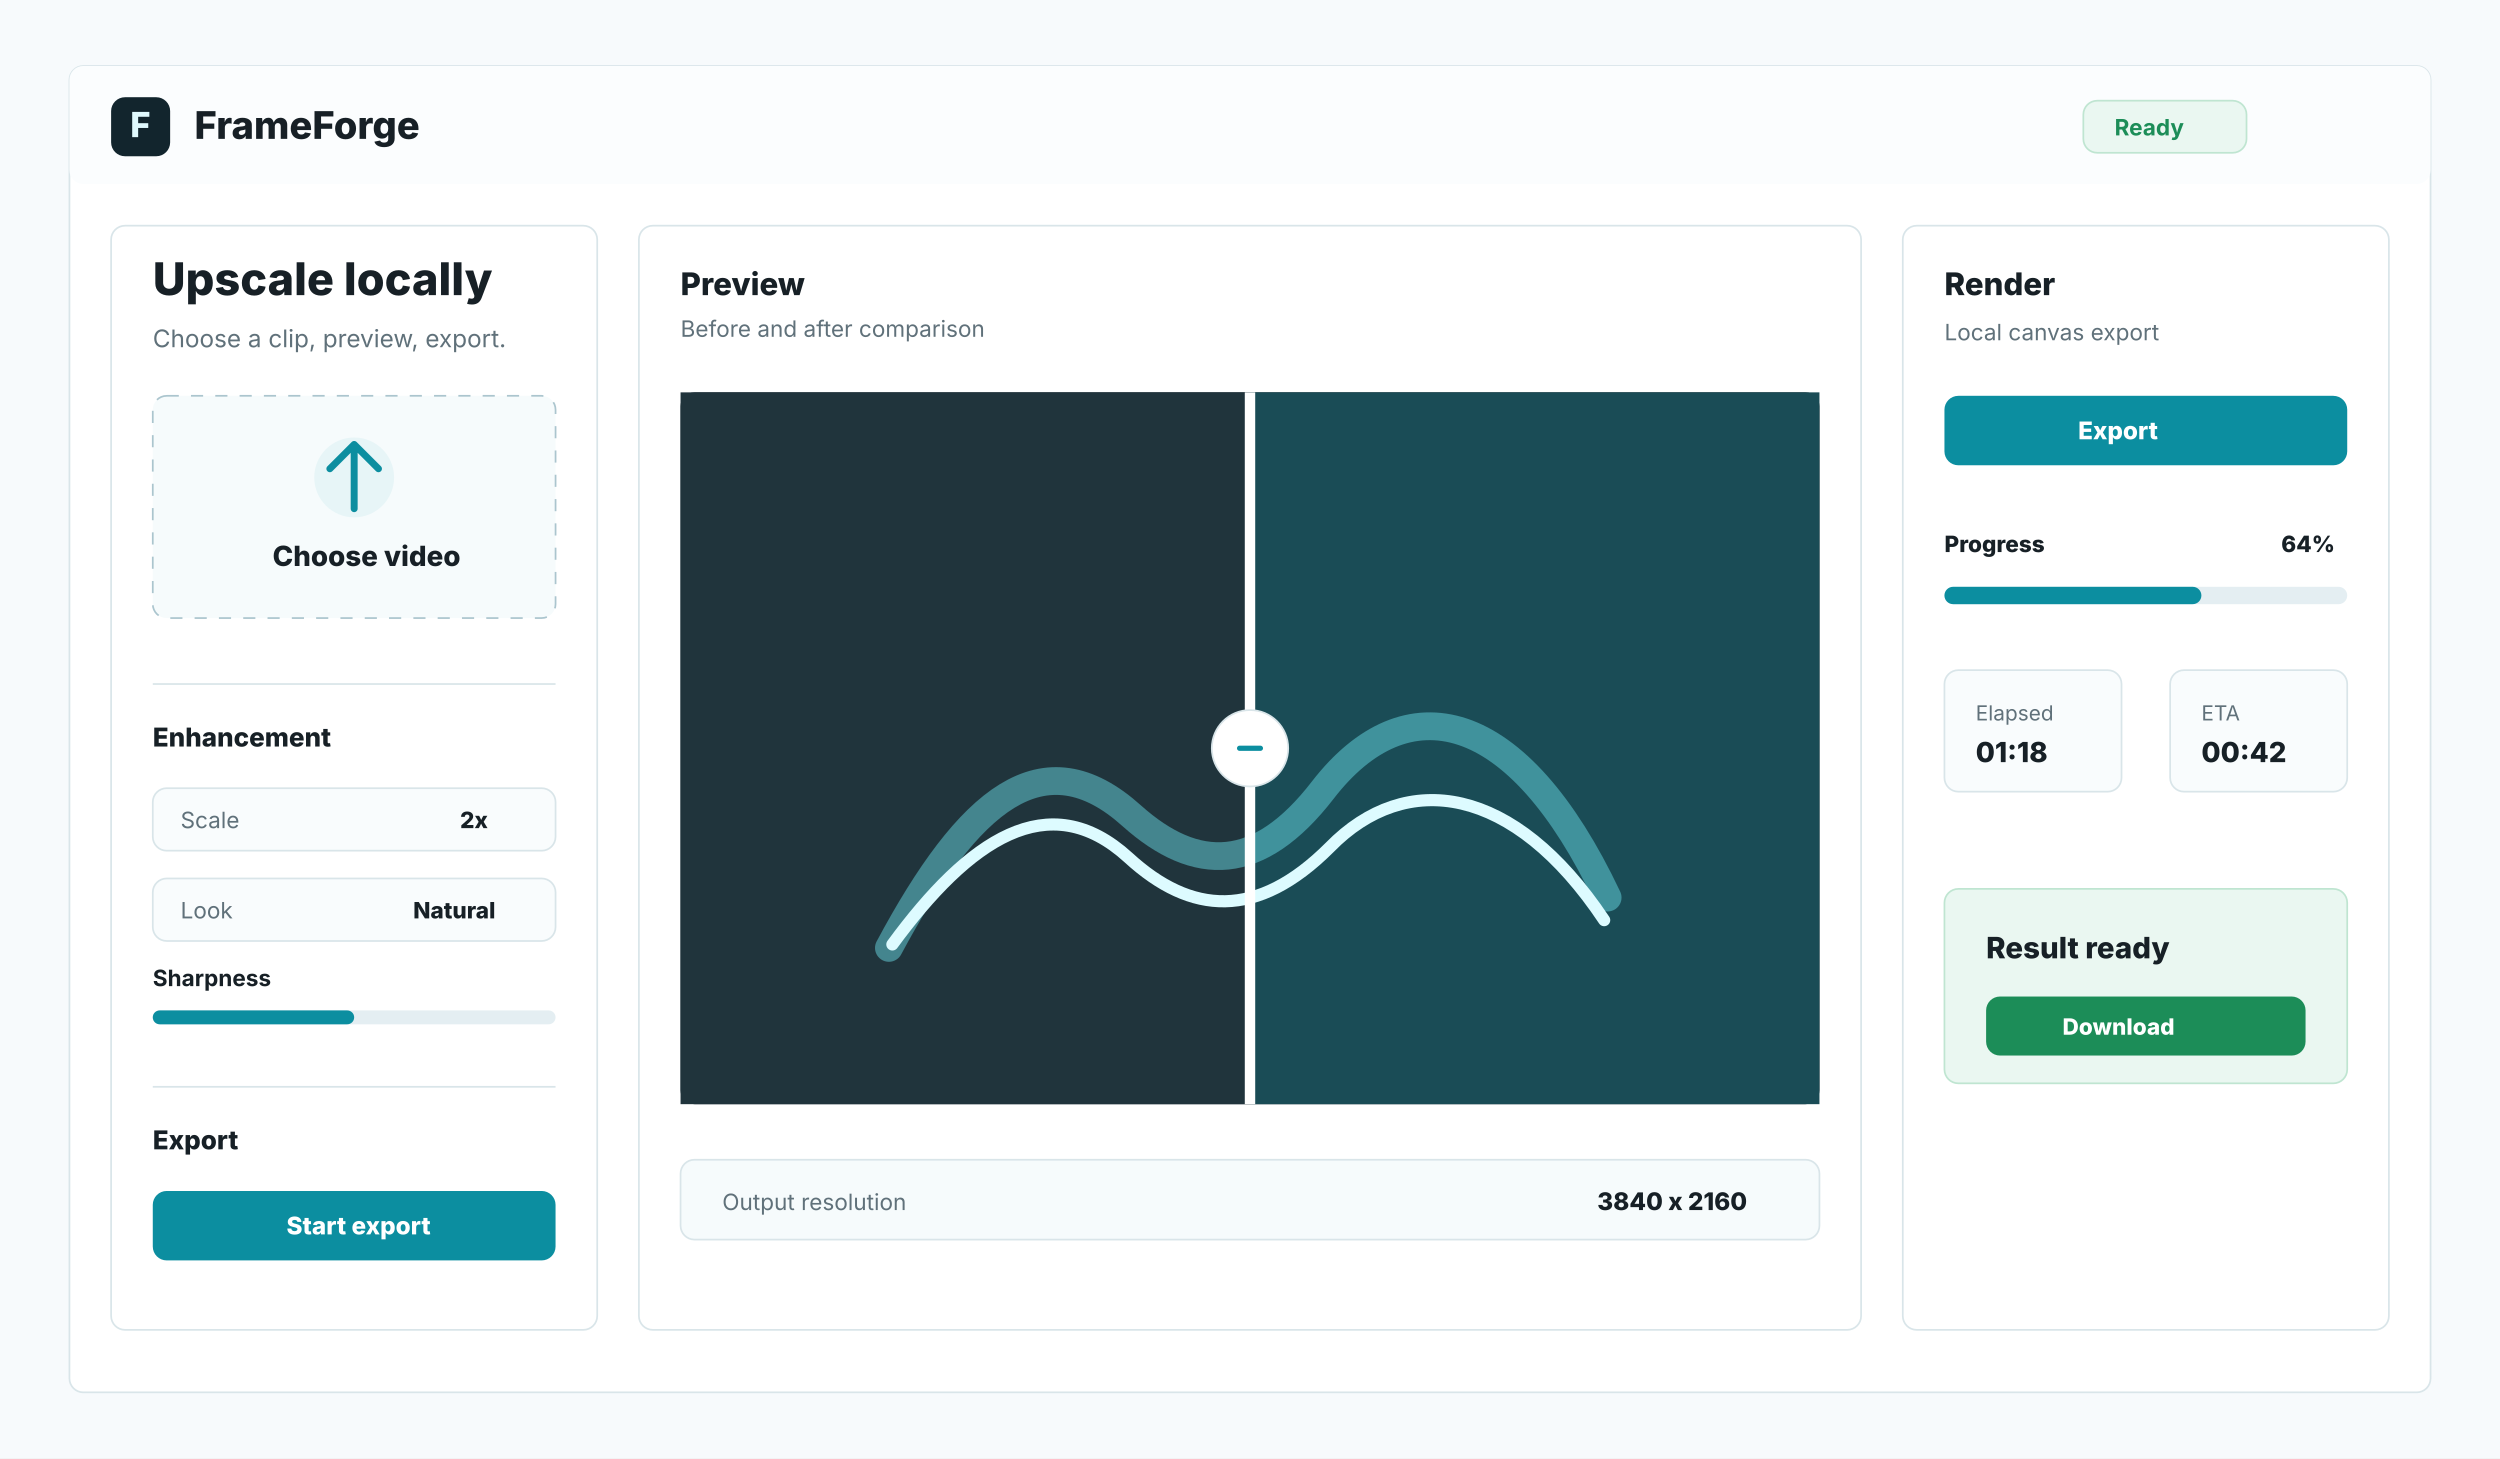
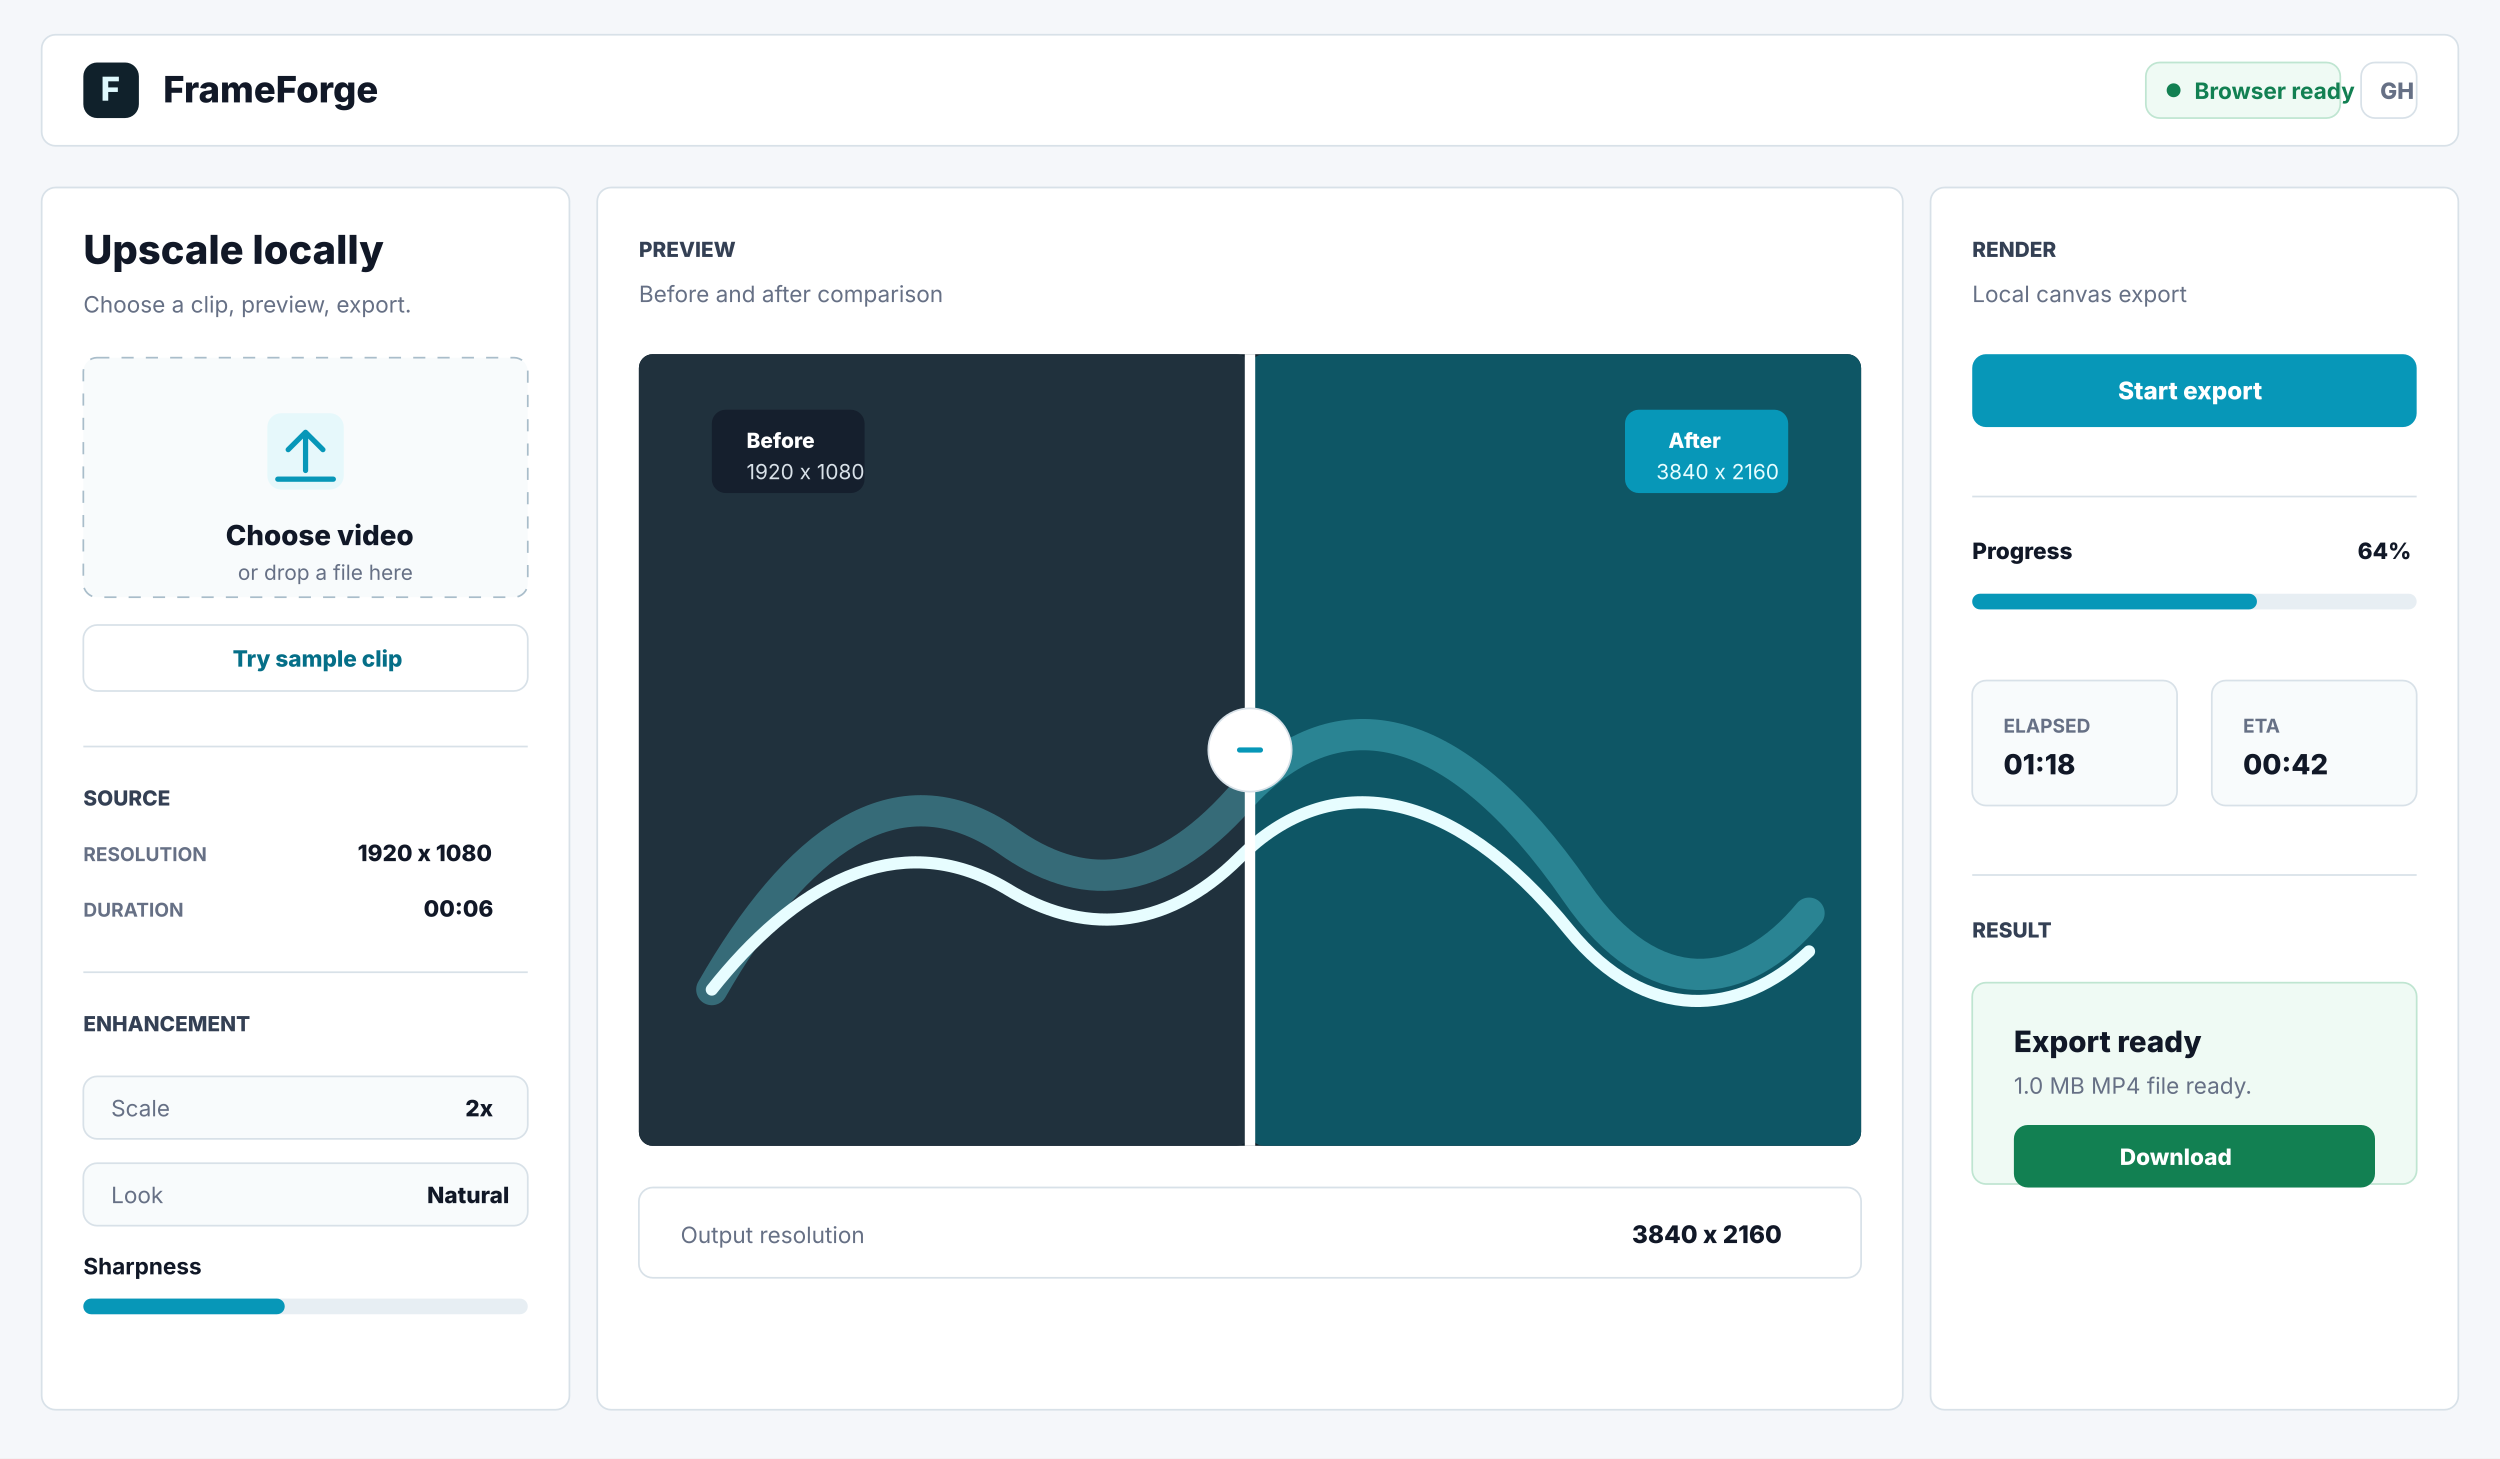
<svg xmlns="http://www.w3.org/2000/svg" width="1440" height="840" viewBox="0 0 1440 840" fill="none" role="img" aria-labelledby="title desc">
-   <rect width="1440" height="840" fill="#F7FAFC" />
-   <rect x="40" y="38" width="1360" height="764" rx="8" fill="white" stroke="#D9E5E9" />
-   <rect x="40" y="38" width="1360" height="68" rx="8" fill="#FBFDFE" />
-   <rect x="64" y="56" width="34" height="34" rx="8" fill="#12252D" />
-   <text x="75" y="79" font-family="Inter, Arial, sans-serif" font-size="20" font-weight="800" fill="#DFF9FD">F</text>
-   <text x="112" y="80" font-family="Inter, Arial, sans-serif" font-size="22" font-weight="800" fill="#172026">FrameForge</text>
-   <rect x="1200" y="58" width="94" height="30" rx="8" fill="#EAF7F1" stroke="#BFE5D1" />
-   <text x="1218" y="78" font-family="Inter, Arial, sans-serif" font-size="13" font-weight="700" fill="#1C8D58">Ready</text>
-   <rect x="64" y="130" width="280" height="636" rx="8" fill="#FFFFFF" stroke="#D9E5E9" />
-   <text x="88" y="170" font-family="Inter, Arial, sans-serif" font-size="26" font-weight="800" fill="#172026">Upscale locally</text>
-   <text x="88" y="200" font-family="Inter, Arial, sans-serif" font-size="14" fill="#60717A">Choose a clip, preview, export.</text>
-   <rect x="88" y="228" width="232" height="128" rx="8" fill="#F6FBFC" stroke="#ABC5CE" stroke-dasharray="7 7" />
-   <circle cx="204" cy="275" r="23" fill="#E7F5F7" />
-   <path d="M204 256V293M204 256L218 270M204 256L190 270" stroke="#0C8EA0" stroke-width="4" stroke-linecap="round" stroke-linejoin="round" />
-   <text x="157" y="326" font-family="Inter, Arial, sans-serif" font-size="16" font-weight="800" fill="#172026">Choose video</text>
-   <line x1="88" y1="394" x2="320" y2="394" stroke="#D9E5E9" />
-   <text x="88" y="430" font-family="Inter, Arial, sans-serif" font-size="15" font-weight="800" fill="#172026">Enhancement</text>
-   <rect x="88" y="454" width="232" height="36" rx="8" fill="#F9FCFD" stroke="#D9E5E9" />
-   <text x="104" y="477" font-family="Inter, Arial, sans-serif" font-size="13" fill="#60717A">Scale</text>
-   <text x="265" y="477" font-family="Inter, Arial, sans-serif" font-size="13" font-weight="800" fill="#172026">2x</text>
-   <rect x="88" y="506" width="232" height="36" rx="8" fill="#F9FCFD" stroke="#D9E5E9" />
-   <text x="104" y="529" font-family="Inter, Arial, sans-serif" font-size="13" fill="#60717A">Look</text>
-   <text x="238" y="529" font-family="Inter, Arial, sans-serif" font-size="13" font-weight="800" fill="#172026">Natural</text>
-   <rect x="88" y="582" width="232" height="8" rx="4" fill="#E4EEF2" />
-   <rect x="88" y="582" width="116" height="8" rx="4" fill="#0C8EA0" />
-   <text x="88" y="568" font-family="Inter, Arial, sans-serif" font-size="13" font-weight="700" fill="#172026">Sharpness</text>
-   <line x1="88" y1="626" x2="320" y2="626" stroke="#D9E5E9" />
-   <text x="88" y="662" font-family="Inter, Arial, sans-serif" font-size="15" font-weight="800" fill="#172026">Export</text>
-   <rect x="88" y="686" width="232" height="40" rx="8" fill="#0C8EA0" />
-   <text x="165" y="711" font-family="Inter, Arial, sans-serif" font-size="14" font-weight="800" fill="white">Start export</text>
-   <rect x="368" y="130" width="704" height="636" rx="8" fill="#FFFFFF" stroke="#D9E5E9" />
-   <text x="392" y="170" font-family="Inter, Arial, sans-serif" font-size="18" font-weight="800" fill="#172026">Preview</text>
-   <text x="392" y="194" font-family="Inter, Arial, sans-serif" font-size="13" fill="#60717A">Before and after comparison</text>
-   <rect x="392" y="226" width="656" height="410" rx="8" fill="#12252D" />
-   <path d="M392 226H720V636H392V226Z" fill="#20343C" />
-   <path d="M720 226H1048V636H720V226Z" fill="#1A4C56" />
-   <path d="M512 546C558 460 601 424 652 470C689 503 725 503 762 455C810 393 874 407 926 517" stroke="#6EE6F1" stroke-width="16" stroke-linecap="round" opacity=".45" />
-   <path d="M514 544C558 484 604 452 650 494C686 527 724 530 766 488C810 443 872 452 924 530" stroke="#DDFBFF" stroke-width="7" stroke-linecap="round" />
-   <rect x="717" y="226" width="6" height="410" fill="#FFFFFF" />
-   <circle cx="720" cy="431" r="22" fill="#FFFFFF" stroke="#D9E5E9" />
-   <path d="M714 431H726" stroke="#0C8EA0" stroke-width="3" stroke-linecap="round" />
-   <rect x="392" y="668" width="656" height="46" rx="8" fill="#F6FBFC" stroke="#D9E5E9" />
-   <text x="416" y="697" font-family="Inter, Arial, sans-serif" font-size="13" fill="#60717A">Output resolution</text>
-   <text x="920" y="697" font-family="Inter, Arial, sans-serif" font-size="14" font-weight="800" fill="#172026">3840 x 2160</text>
-   <rect x="1096" y="130" width="280" height="636" rx="8" fill="#FFFFFF" stroke="#D9E5E9" />
-   <text x="1120" y="170" font-family="Inter, Arial, sans-serif" font-size="18" font-weight="800" fill="#172026">Render</text>
-   <text x="1120" y="196" font-family="Inter, Arial, sans-serif" font-size="13" fill="#60717A">Local canvas export</text>
-   <rect x="1120" y="228" width="232" height="40" rx="8" fill="#0C8EA0" />
-   <text x="1197" y="253" font-family="Inter, Arial, sans-serif" font-size="14" font-weight="800" fill="white">Export</text>
-   <text x="1120" y="318" font-family="Inter, Arial, sans-serif" font-size="13" font-weight="800" fill="#172026">Progress</text>
-   <text x="1314" y="318" font-family="Inter, Arial, sans-serif" font-size="13" font-weight="800" fill="#172026">64%</text>
-   <rect x="1120" y="338" width="232" height="10" rx="5" fill="#E4EEF2" />
-   <rect x="1120" y="338" width="148" height="10" rx="5" fill="#0C8EA0" />
-   <rect x="1120" y="386" width="102" height="70" rx="8" fill="#F9FCFD" stroke="#D9E5E9" />
-   <rect x="1250" y="386" width="102" height="70" rx="8" fill="#F9FCFD" stroke="#D9E5E9" />
-   <text x="1138" y="415" font-family="Inter, Arial, sans-serif" font-size="12" fill="#60717A">Elapsed</text>
-   <text x="1138" y="439" font-family="Inter, Arial, sans-serif" font-size="16" font-weight="800" fill="#172026">01:18</text>
-   <text x="1268" y="415" font-family="Inter, Arial, sans-serif" font-size="12" fill="#60717A">ETA</text>
-   <text x="1268" y="439" font-family="Inter, Arial, sans-serif" font-size="16" font-weight="800" fill="#172026">00:42</text>
-   <rect x="1120" y="512" width="232" height="112" rx="8" fill="#EAF7F1" stroke="#BFE5D1" />
-   <text x="1144" y="552" font-family="Inter, Arial, sans-serif" font-size="17" font-weight="800" fill="#172026">Result ready</text>
-   <rect x="1144" y="574" width="184" height="34" rx="8" fill="#1C8D58" />
-   <text x="1188" y="596" font-family="Inter, Arial, sans-serif" font-size="13" font-weight="800" fill="white">Download</text>
+   <rect width="1440" height="840" fill="#F5F7FA" />
+   <rect x="24" y="20" width="1392" height="64" rx="8" fill="#FFFFFF" stroke="#D8E1E8" />
+   <rect x="48" y="36" width="32" height="32" rx="8" fill="#10212B" />
+   <text x="58" y="58" font-family="Inter, Arial, sans-serif" font-size="19" font-weight="800" fill="#DFF9FD">F</text>
+   <text x="94" y="59" font-family="Inter, Arial, sans-serif" font-size="21" font-weight="800" fill="#111827">FrameForge</text>
+   <rect x="1236" y="36" width="112" height="32" rx="8" fill="#EFFAF4" stroke="#BFE5D1" />
+   <circle cx="1252" cy="52" r="4" fill="#128052" />
+   <text x="1264" y="57" font-family="Inter, Arial, sans-serif" font-size="13" font-weight="700" fill="#128052">Browser ready</text>
+   <rect x="1360" y="36" width="32" height="32" rx="8" fill="#FFFFFF" stroke="#D8E1E8" />
+   <text x="1371" y="57" font-family="Inter, Arial, sans-serif" font-size="13" font-weight="800" fill="#667085">GH</text>
+   <rect x="24" y="108" width="304" height="704" rx="8" fill="#FFFFFF" stroke="#D8E1E8" />
+   <text x="48" y="152" font-family="Inter, Arial, sans-serif" font-size="23" font-weight="800" fill="#111827">Upscale locally</text>
+   <text x="48" y="180" font-family="Inter, Arial, sans-serif" font-size="13" fill="#667085">Choose a clip, preview, export.</text>
+   <rect x="48" y="206" width="256" height="138" rx="8" fill="#F8FBFC" stroke="#A9BDCA" stroke-dasharray="7 7" />
+   <rect x="154" y="238" width="44" height="44" rx="8" fill="#E6F8FB" />
+   <path d="M176 249V271M176 249L186 259M176 249L166 259M160 276H192" stroke="#0797B8" stroke-width="3" stroke-linecap="round" stroke-linejoin="round" />
+   <text x="130" y="314" font-family="Inter, Arial, sans-serif" font-size="16" font-weight="800" fill="#111827">Choose video</text>
+   <text x="137" y="334" font-family="Inter, Arial, sans-serif" font-size="12" fill="#667085">or drop a file here</text>
+   <rect x="48" y="360" width="256" height="38" rx="8" fill="#FFFFFF" stroke="#D8E1E8" />
+   <text x="134" y="384" font-family="Inter, Arial, sans-serif" font-size="13" font-weight="800" fill="#056F88">Try sample clip</text>
+   <line x1="48" y1="430" x2="304" y2="430" stroke="#D8E1E8" />
+   <text x="48" y="464" font-family="Inter, Arial, sans-serif" font-size="12" font-weight="800" fill="#344054">SOURCE</text>
+   <text x="48" y="496" font-family="Inter, Arial, sans-serif" font-size="11" font-weight="700" fill="#667085">RESOLUTION</text>
+   <text x="206" y="496" font-family="Inter, Arial, sans-serif" font-size="13" font-weight="800" fill="#111827">1920 x 1080</text>
+   <text x="48" y="528" font-family="Inter, Arial, sans-serif" font-size="11" font-weight="700" fill="#667085">DURATION</text>
+   <text x="244" y="528" font-family="Inter, Arial, sans-serif" font-size="13" font-weight="800" fill="#111827">00:06</text>
+   <line x1="48" y1="560" x2="304" y2="560" stroke="#D8E1E8" />
+   <text x="48" y="594" font-family="Inter, Arial, sans-serif" font-size="12" font-weight="800" fill="#344054">ENHANCEMENT</text>
+   <rect x="48" y="620" width="256" height="36" rx="8" fill="#F8FBFC" stroke="#D8E1E8" />
+   <text x="64" y="643" font-family="Inter, Arial, sans-serif" font-size="13" fill="#667085">Scale</text>
+   <text x="268" y="643" font-family="Inter, Arial, sans-serif" font-size="13" font-weight="800" fill="#111827">2x</text>
+   <rect x="48" y="670" width="256" height="36" rx="8" fill="#F8FBFC" stroke="#D8E1E8" />
+   <text x="64" y="693" font-family="Inter, Arial, sans-serif" font-size="13" fill="#667085">Look</text>
+   <text x="246" y="693" font-family="Inter, Arial, sans-serif" font-size="13" font-weight="800" fill="#111827">Natural</text>
+   <text x="48" y="734" font-family="Inter, Arial, sans-serif" font-size="13" font-weight="700" fill="#111827">Sharpness</text>
+   <rect x="48" y="748" width="256" height="9" rx="4.5" fill="#E7EEF3" />
+   <rect x="48" y="748" width="116" height="9" rx="4.5" fill="#0797B8" />
+   <rect x="344" y="108" width="752" height="704" rx="8" fill="#FFFFFF" stroke="#D8E1E8" />
+   <text x="368" y="148" font-family="Inter, Arial, sans-serif" font-size="12" font-weight="800" fill="#344054">PREVIEW</text>
+   <text x="368" y="174" font-family="Inter, Arial, sans-serif" font-size="13" fill="#667085">Before and after comparison</text>
+   <rect x="368" y="204" width="704" height="456" rx="8" fill="#10212B" />
+   <rect x="368" y="204" width="352" height="456" rx="8" fill="#20313D" />
+   <rect x="720" y="204" width="352" height="456" rx="8" fill="#0E5665" />
+   <path d="M410 570C458 486 516 440 580 484C622 514 666 514 714 460C768 400 836 410 908 514C952 578 1004 572 1042 526" stroke="#62DDEB" stroke-width="18" stroke-linecap="round" opacity=".34" />
+   <path d="M410 570C456 512 516 474 580 512C622 538 670 538 714 494C766 442 836 452 904 536C948 590 1002 586 1042 548" stroke="#E7FDFF" stroke-width="7" stroke-linecap="round" />
+   <rect x="410" y="236" width="88" height="48" rx="8" fill="#111827" opacity=".74" />
+   <text x="430" y="258" font-family="Inter, Arial, sans-serif" font-size="12" font-weight="800" fill="#FFFFFF">Before</text>
+   <text x="430" y="276" font-family="Inter, Arial, sans-serif" font-size="12" fill="#D8E1E8">1920 x 1080</text>
+   <rect x="936" y="236" width="94" height="48" rx="8" fill="#0797B8" />
+   <text x="961" y="258" font-family="Inter, Arial, sans-serif" font-size="12" font-weight="800" fill="#FFFFFF">After</text>
+   <text x="954" y="276" font-family="Inter, Arial, sans-serif" font-size="12" fill="#E7FDFF">3840 x 2160</text>
+   <rect x="717" y="204" width="6" height="456" fill="#FFFFFF" />
+   <circle cx="720" cy="432" r="24" fill="#FFFFFF" stroke="#D8E1E8" />
+   <path d="M714 432H726" stroke="#0797B8" stroke-width="3" stroke-linecap="round" />
+   <rect x="368" y="684" width="704" height="52" rx="8" fill="#FFFFFF" stroke="#D8E1E8" />
+   <text x="392" y="716" font-family="Inter, Arial, sans-serif" font-size="13" fill="#667085">Output resolution</text>
+   <text x="940" y="716" font-family="Inter, Arial, sans-serif" font-size="14" font-weight="800" fill="#111827">3840 x 2160</text>
+   <rect x="1112" y="108" width="304" height="704" rx="8" fill="#FFFFFF" stroke="#D8E1E8" />
+   <text x="1136" y="148" font-family="Inter, Arial, sans-serif" font-size="12" font-weight="800" fill="#344054">RENDER</text>
+   <text x="1136" y="174" font-family="Inter, Arial, sans-serif" font-size="13" fill="#667085">Local canvas export</text>
+   <rect x="1136" y="204" width="256" height="42" rx="8" fill="#0797B8" />
+   <text x="1220" y="230" font-family="Inter, Arial, sans-serif" font-size="14" font-weight="800" fill="#FFFFFF">Start export</text>
+   <line x1="1136" y1="286" x2="1392" y2="286" stroke="#D8E1E8" />
+   <text x="1136" y="322" font-family="Inter, Arial, sans-serif" font-size="13" font-weight="800" fill="#111827">Progress</text>
+   <text x="1358" y="322" font-family="Inter, Arial, sans-serif" font-size="13" font-weight="800" fill="#111827">64%</text>
+   <rect x="1136" y="342" width="256" height="9" rx="4.5" fill="#E7EEF3" />
+   <rect x="1136" y="342" width="164" height="9" rx="4.5" fill="#0797B8" />
+   <rect x="1136" y="392" width="118" height="72" rx="8" fill="#F8FBFC" stroke="#D8E1E8" />
+   <rect x="1274" y="392" width="118" height="72" rx="8" fill="#F8FBFC" stroke="#D8E1E8" />
+   <text x="1154" y="422" font-family="Inter, Arial, sans-serif" font-size="11" font-weight="700" fill="#667085">ELAPSED</text>
+   <text x="1154" y="446" font-family="Inter, Arial, sans-serif" font-size="16" font-weight="800" fill="#111827">01:18</text>
+   <text x="1292" y="422" font-family="Inter, Arial, sans-serif" font-size="11" font-weight="700" fill="#667085">ETA</text>
+   <text x="1292" y="446" font-family="Inter, Arial, sans-serif" font-size="16" font-weight="800" fill="#111827">00:42</text>
+   <line x1="1136" y1="504" x2="1392" y2="504" stroke="#D8E1E8" />
+   <text x="1136" y="540" font-family="Inter, Arial, sans-serif" font-size="12" font-weight="800" fill="#344054">RESULT</text>
+   <rect x="1136" y="566" width="256" height="116" rx="8" fill="#EFFAF4" stroke="#BFE5D1" />
+   <text x="1160" y="606" font-family="Inter, Arial, sans-serif" font-size="17" font-weight="800" fill="#111827">Export ready</text>
+   <text x="1160" y="630" font-family="Inter, Arial, sans-serif" font-size="13" fill="#667085">1.0 MB MP4 file ready.</text>
+   <rect x="1160" y="648" width="208" height="36" rx="8" fill="#128052" />
+   <text x="1221" y="671" font-family="Inter, Arial, sans-serif" font-size="13" font-weight="800" fill="#FFFFFF">Download</text>
</svg>
